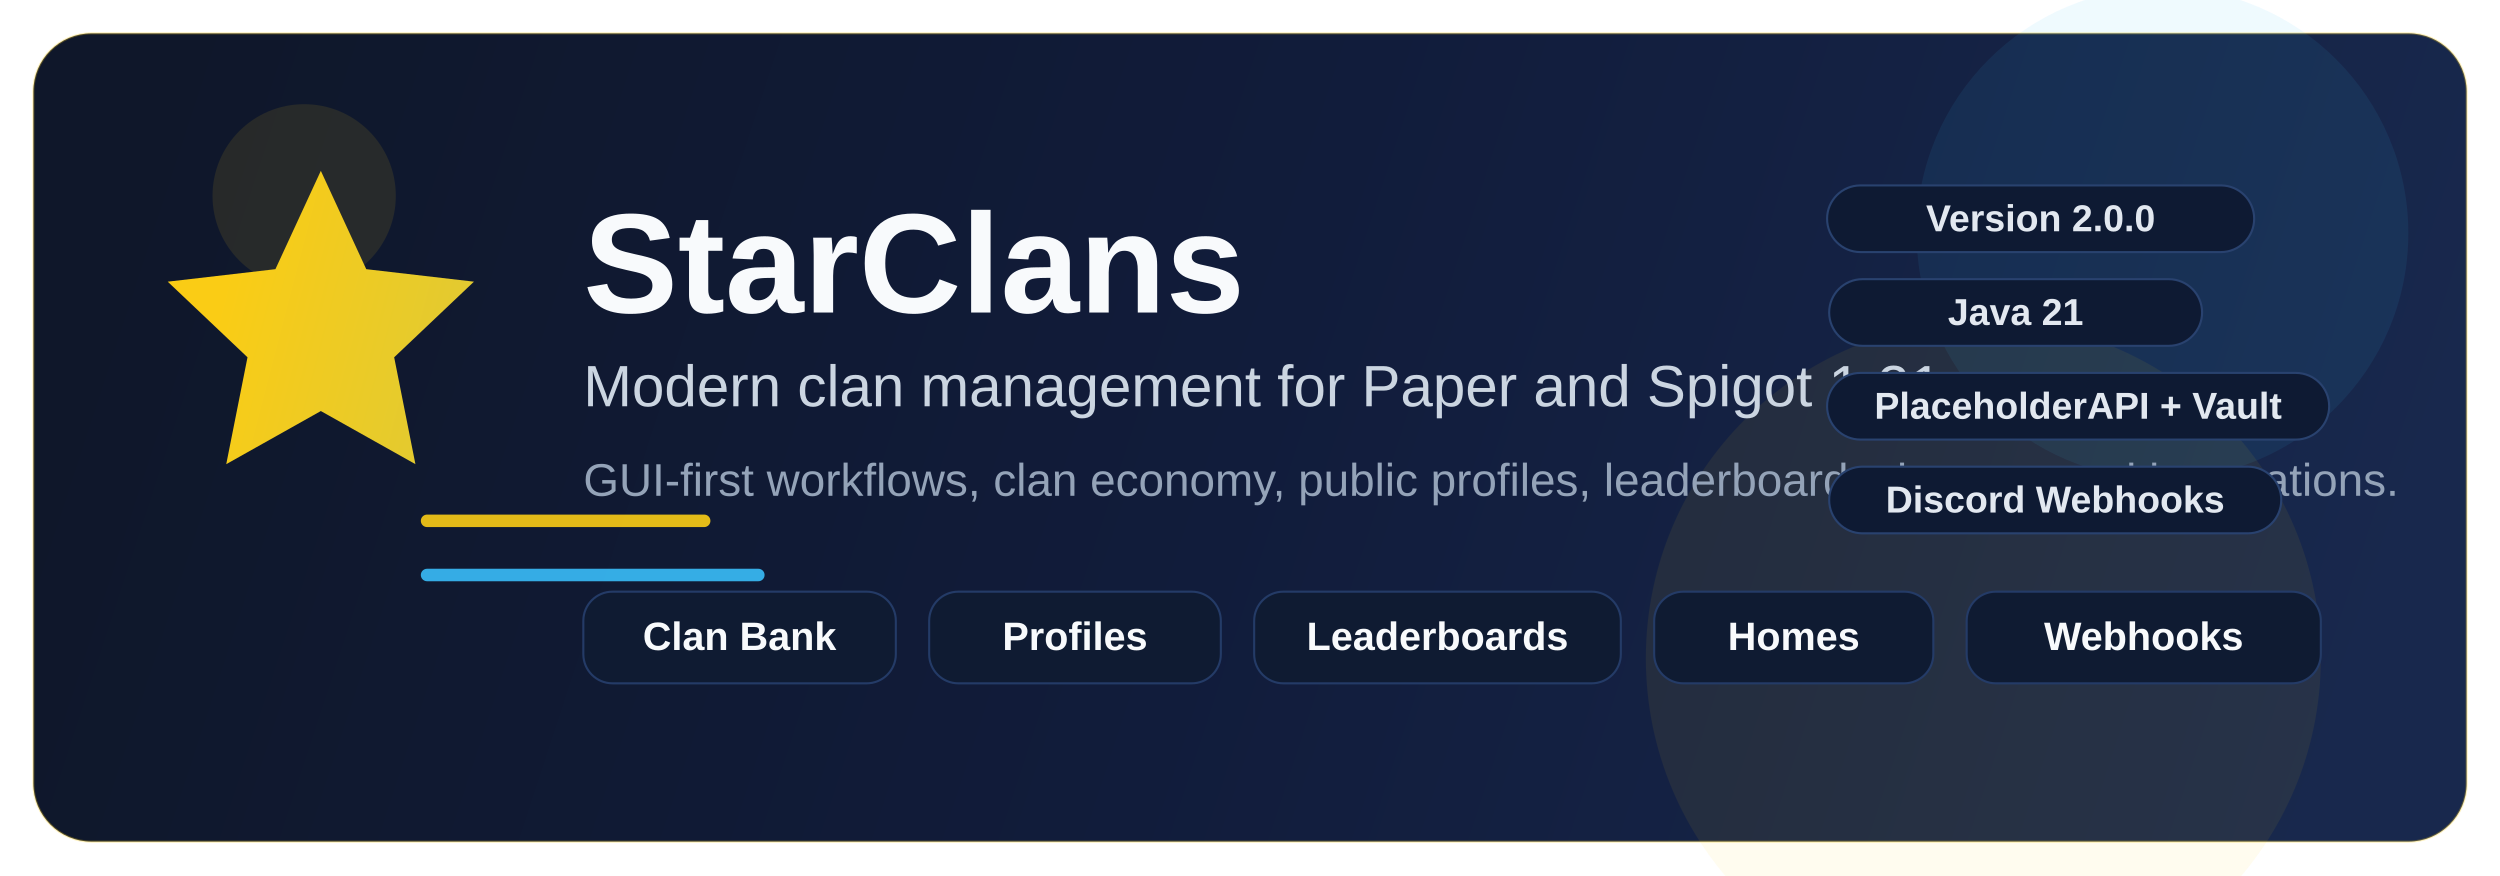
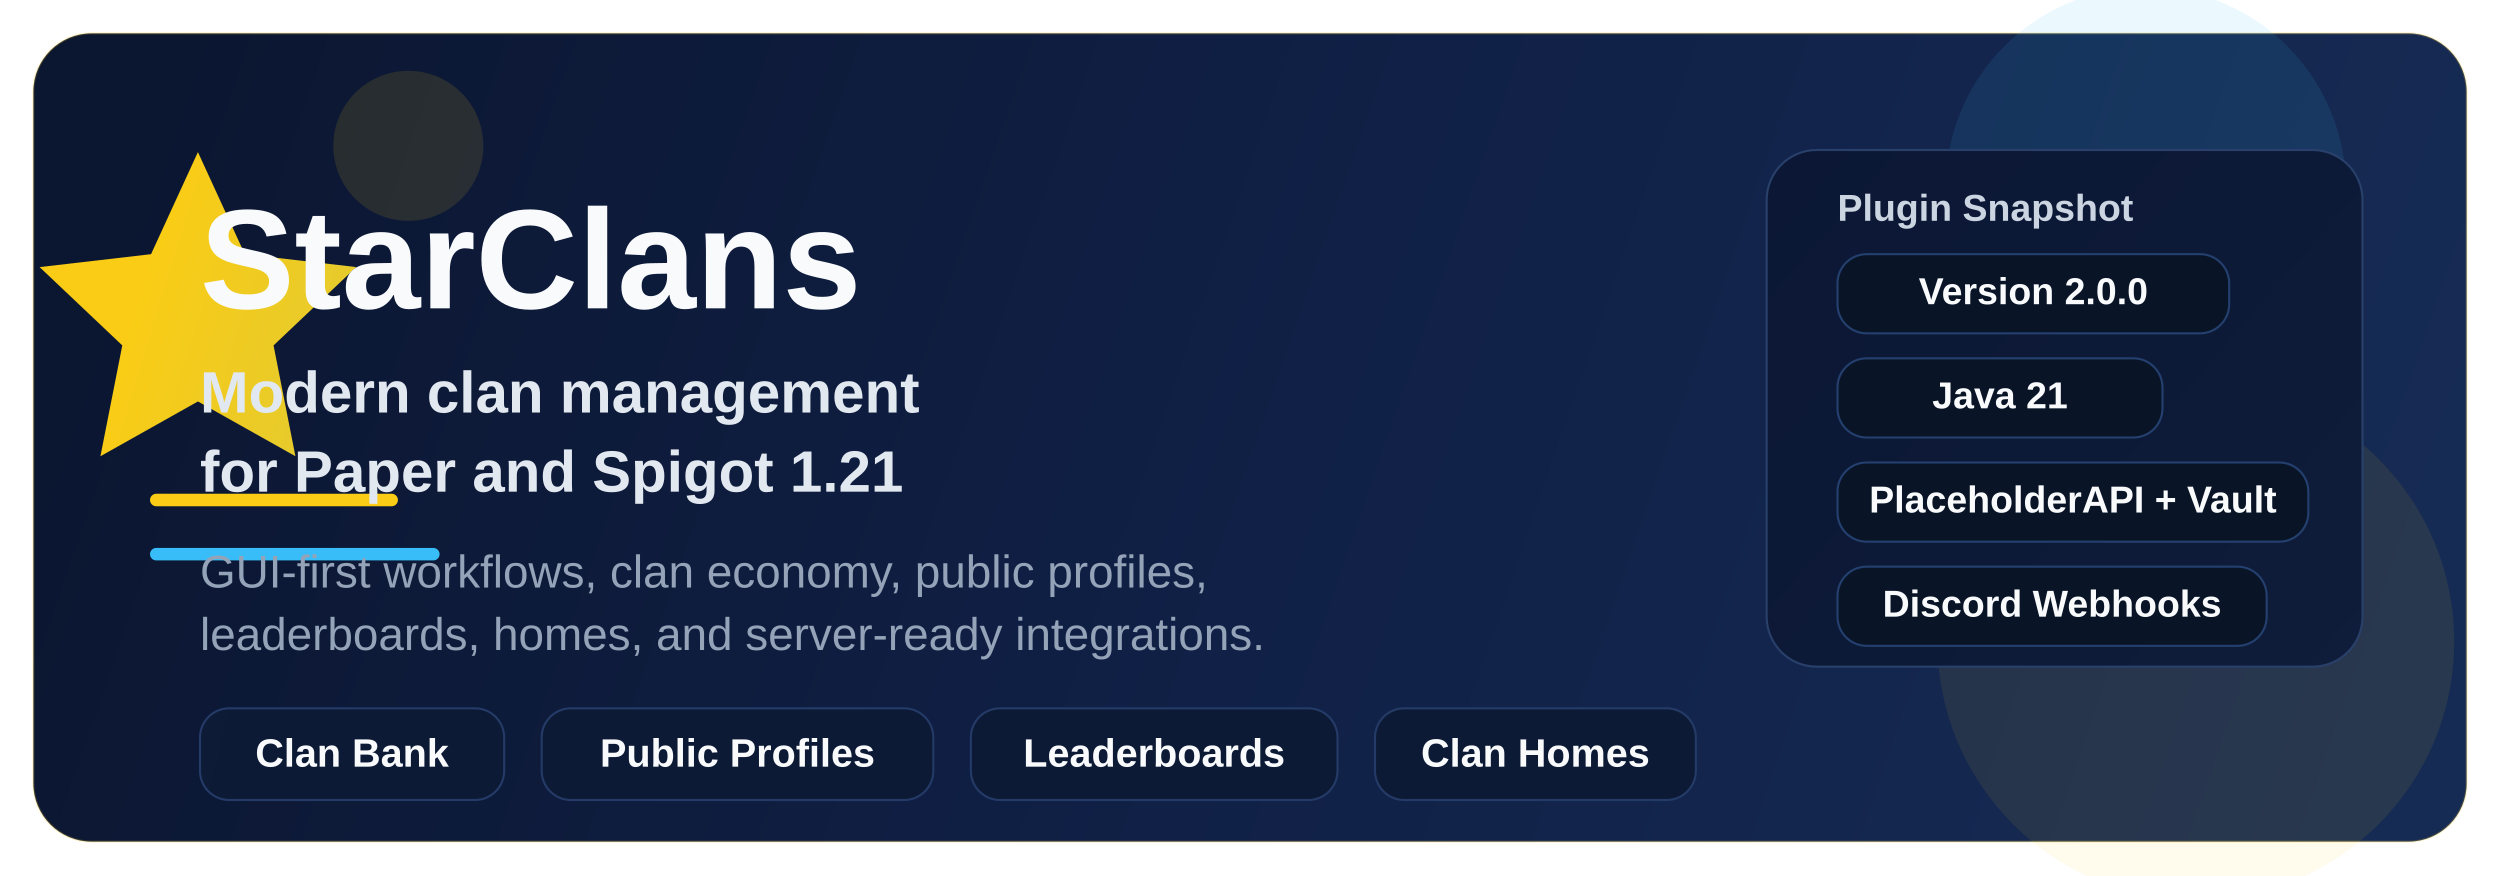
<svg xmlns="http://www.w3.org/2000/svg" width="1200" height="420" viewBox="0 0 1200 420" fill="none" role="img" aria-labelledby="title desc">
  <defs>
-     <linearGradient id="bg" x1="80" y1="40" x2="1120" y2="380" gradientUnits="userSpaceOnUse">
-       <stop stop-color="#0F172A" />
-       <stop offset="0.5" stop-color="#111C3B" />
-       <stop offset="1" stop-color="#18284D" />
+     <linearGradient id="bg" x1="56" y1="24" x2="1132" y2="394" gradientUnits="userSpaceOnUse">
+       <stop stop-color="#0B1630" />
+       <stop offset="0.52" stop-color="#102046" />
+       <stop offset="1" stop-color="#162B54" />
    </linearGradient>
-     <linearGradient id="accent" x1="120" y1="90" x2="1040" y2="330" gradientUnits="userSpaceOnUse">
+     <linearGradient id="goldBlue" x1="88" y1="66" x2="1016" y2="350" gradientUnits="userSpaceOnUse">
      <stop stop-color="#FACC15" />
      <stop offset="1" stop-color="#38BDF8" />
    </linearGradient>
-     <linearGradient id="chip" x1="0" y1="0" x2="160" y2="44" gradientUnits="userSpaceOnUse">
-       <stop stop-color="#132444" />
-       <stop offset="1" stop-color="#0F1B32" />
+     <linearGradient id="panel" x1="846" y1="72" x2="1142" y2="330" gradientUnits="userSpaceOnUse">
+       <stop stop-color="#0B1734" />
+       <stop offset="1" stop-color="#0F1D3A" />
+     </linearGradient>
+     <linearGradient id="chip" x1="0" y1="0" x2="188" y2="44" gradientUnits="userSpaceOnUse">
+       <stop stop-color="#122548" />
+       <stop offset="1" stop-color="#0D1A35" />
    </linearGradient>
  </defs>
  <rect x="16" y="16" width="1168" height="388" rx="28" fill="url(#bg)" />
-   <rect x="16" y="16" width="1168" height="388" rx="28" stroke="#FACC15" stroke-opacity="0.28" />
-   <circle cx="1038" cy="112" r="118" fill="#38BDF8" opacity="0.08" />
-   <circle cx="952" cy="316" r="162" fill="#FACC15" opacity="0.07" />
-   <circle cx="146" cy="94" r="44" fill="#FACC15" opacity="0.10" />
-   <path d="M154 82L175.8 129.2L227.5 135.2L189.2 171.5L199.4 222.8L154 197.3L108.6 222.8L118.8 171.5L80.5 135.2L132.2 129.2L154 82Z" fill="url(#accent)" />
-   <path d="M205 250H338" stroke="#FACC15" stroke-width="6" stroke-linecap="round" opacity="0.9" />
-   <path d="M205 276H364" stroke="#38BDF8" stroke-width="6" stroke-linecap="round" opacity="0.9" />
-   <text x="280" y="150" fill="#F8FAFC" font-size="68" font-weight="700" font-family="Segoe UI, Arial, sans-serif">StarClans</text>
-   <text x="280" y="195" fill="#CBD5E1" font-size="28" font-weight="500" font-family="Segoe UI, Arial, sans-serif">Modern clan management for Paper and Spigot 1.21</text>
-   <text x="280" y="238" fill="#94A3B8" font-size="22" font-weight="400" font-family="Segoe UI, Arial, sans-serif">GUI-first workflows, clan economy, public profiles, leaderboards, homes, and integrations.</text>
-   <rect x="280" y="284" width="150" height="44" rx="14" fill="url(#chip)" stroke="#243B67" />
-   <text x="355" y="312" text-anchor="middle" fill="#F8FAFC" font-size="19" font-weight="600" font-family="Segoe UI, Arial, sans-serif">Clan Bank</text>
-   <rect x="446" y="284" width="140" height="44" rx="14" fill="url(#chip)" stroke="#243B67" />
-   <text x="516" y="312" text-anchor="middle" fill="#F8FAFC" font-size="19" font-weight="600" font-family="Segoe UI, Arial, sans-serif">Profiles</text>
-   <rect x="602" y="284" width="176" height="44" rx="14" fill="url(#chip)" stroke="#243B67" />
-   <text x="690" y="312" text-anchor="middle" fill="#F8FAFC" font-size="19" font-weight="600" font-family="Segoe UI, Arial, sans-serif">Leaderboards</text>
-   <rect x="794" y="284" width="134" height="44" rx="14" fill="url(#chip)" stroke="#243B67" />
-   <text x="861" y="312" text-anchor="middle" fill="#F8FAFC" font-size="19" font-weight="600" font-family="Segoe UI, Arial, sans-serif">Homes</text>
-   <rect x="944" y="284" width="170" height="44" rx="14" fill="url(#chip)" stroke="#243B67" />
-   <text x="1029" y="312" text-anchor="middle" fill="#F8FAFC" font-size="19" font-weight="600" font-family="Segoe UI, Arial, sans-serif">Webhooks</text>
-   <path d="M877 105C877 96.163 884.163 89 893 89H1066C1074.84 89 1082 96.163 1082 105V105C1082 113.837 1074.84 121 1066 121H893C884.163 121 877 113.837 877 105V105Z" fill="#0E1A33" stroke="#29426F" />
-   <text x="979.5" y="111" text-anchor="middle" fill="#E2E8F0" font-size="18" font-weight="600" font-family="Segoe UI, Arial, sans-serif">Version 2.0.0</text>
-   <path d="M878 150C878 141.163 885.163 134 894 134H1041C1049.84 134 1057 141.163 1057 150V150C1057 158.837 1049.84 166 1041 166H894C885.163 166 878 158.837 878 150V150Z" fill="#0E1A33" stroke="#29426F" />
-   <text x="967.5" y="156" text-anchor="middle" fill="#E2E8F0" font-size="18" font-weight="600" font-family="Segoe UI, Arial, sans-serif">Java 21</text>
-   <path d="M877 195C877 186.163 884.163 179 893 179H1102C1110.84 179 1118 186.163 1118 195V195C1118 203.837 1110.84 211 1102 211H893C884.163 211 877 203.837 877 195V195Z" fill="#0E1A33" stroke="#29426F" />
-   <text x="997.5" y="201" text-anchor="middle" fill="#E2E8F0" font-size="18" font-weight="600" font-family="Segoe UI, Arial, sans-serif">PlaceholderAPI + Vault</text>
-   <path d="M878 240C878 231.163 885.163 224 894 224H1079C1087.84 224 1095 231.163 1095 240V240C1095 248.837 1087.84 256 1079 256H894C885.163 256 878 248.837 878 240V240Z" fill="#0E1A33" stroke="#29426F" />
-   <text x="986.5" y="246" text-anchor="middle" fill="#E2E8F0" font-size="18" font-weight="600" font-family="Segoe UI, Arial, sans-serif">Discord Webhooks</text>
+   <rect x="16" y="16" width="1168" height="388" rx="28" stroke="#FACC15" stroke-opacity="0.20" />
+   <circle cx="1030" cy="90" r="96" fill="#38BDF8" opacity="0.10" />
+   <circle cx="1054" cy="308" r="124" fill="#FACC15" opacity="0.08" />
+   <circle cx="196" cy="70" r="36" fill="#FACC15" opacity="0.12" />
+   <path d="M95 73L117.5 122L171 128.2L131.3 165.8L141.8 219L95 192.7L48.2 219L58.7 165.8L19 128.2L72.5 122L95 73Z" fill="url(#goldBlue)" />
+   <path d="M75 240H188" stroke="#FACC15" stroke-width="6" stroke-linecap="round" />
+   <path d="M75 266H208" stroke="#38BDF8" stroke-width="6" stroke-linecap="round" />
+   <text x="96" y="148" fill="#F8FAFC" font-size="68" font-weight="700" font-family="Segoe UI, Arial, sans-serif">StarClans</text>
+   <text x="96" y="198" fill="#E2E8F0" font-size="28" font-weight="600" font-family="Segoe UI, Arial, sans-serif">Modern clan management</text>
+   <text x="96" y="236" fill="#E2E8F0" font-size="28" font-weight="600" font-family="Segoe UI, Arial, sans-serif">for Paper and Spigot 1.21</text>
+   <text x="96" y="282" fill="#94A3B8" font-size="22" font-weight="400" font-family="Segoe UI, Arial, sans-serif">GUI-first workflows, clan economy, public profiles,</text>
+   <text x="96" y="312" fill="#94A3B8" font-size="22" font-weight="400" font-family="Segoe UI, Arial, sans-serif">leaderboards, homes, and server-ready integrations.</text>
+   <rect x="848" y="72" width="286" height="248" rx="24" fill="url(#panel)" stroke="#28406A" />
+   <text x="882" y="106" fill="#CBD5E1" font-size="18" font-weight="700" font-family="Segoe UI, Arial, sans-serif">Plugin Snapshot</text>
+   <rect x="882" y="122" width="188" height="38" rx="14" fill="#091427" stroke="#24406F" />
+   <text x="976" y="146" text-anchor="middle" fill="#F8FAFC" font-size="18" font-weight="600" font-family="Segoe UI, Arial, sans-serif">Version 2.0.0</text>
+   <rect x="882" y="172" width="156" height="38" rx="14" fill="#091427" stroke="#24406F" />
+   <text x="960" y="196" text-anchor="middle" fill="#F8FAFC" font-size="18" font-weight="600" font-family="Segoe UI, Arial, sans-serif">Java 21</text>
+   <rect x="882" y="222" width="226" height="38" rx="14" fill="#091427" stroke="#24406F" />
+   <text x="995" y="246" text-anchor="middle" fill="#F8FAFC" font-size="18" font-weight="600" font-family="Segoe UI, Arial, sans-serif">PlaceholderAPI + Vault</text>
+   <rect x="882" y="272" width="206" height="38" rx="14" fill="#091427" stroke="#24406F" />
+   <text x="985" y="296" text-anchor="middle" fill="#F8FAFC" font-size="18" font-weight="600" font-family="Segoe UI, Arial, sans-serif">Discord Webhooks</text>
+   <rect x="96" y="340" width="146" height="44" rx="14" fill="url(#chip)" stroke="#243B67" />
+   <text x="169" y="368" text-anchor="middle" fill="#F8FAFC" font-size="19" font-weight="600" font-family="Segoe UI, Arial, sans-serif">Clan Bank</text>
+   <rect x="260" y="340" width="188" height="44" rx="14" fill="url(#chip)" stroke="#243B67" />
+   <text x="354" y="368" text-anchor="middle" fill="#F8FAFC" font-size="19" font-weight="600" font-family="Segoe UI, Arial, sans-serif">Public Profiles</text>
+   <rect x="466" y="340" width="176" height="44" rx="14" fill="url(#chip)" stroke="#243B67" />
+   <text x="554" y="368" text-anchor="middle" fill="#F8FAFC" font-size="19" font-weight="600" font-family="Segoe UI, Arial, sans-serif">Leaderboards</text>
+   <rect x="660" y="340" width="154" height="44" rx="14" fill="url(#chip)" stroke="#243B67" />
+   <text x="737" y="368" text-anchor="middle" fill="#F8FAFC" font-size="19" font-weight="600" font-family="Segoe UI, Arial, sans-serif">Clan Homes</text>
</svg>
